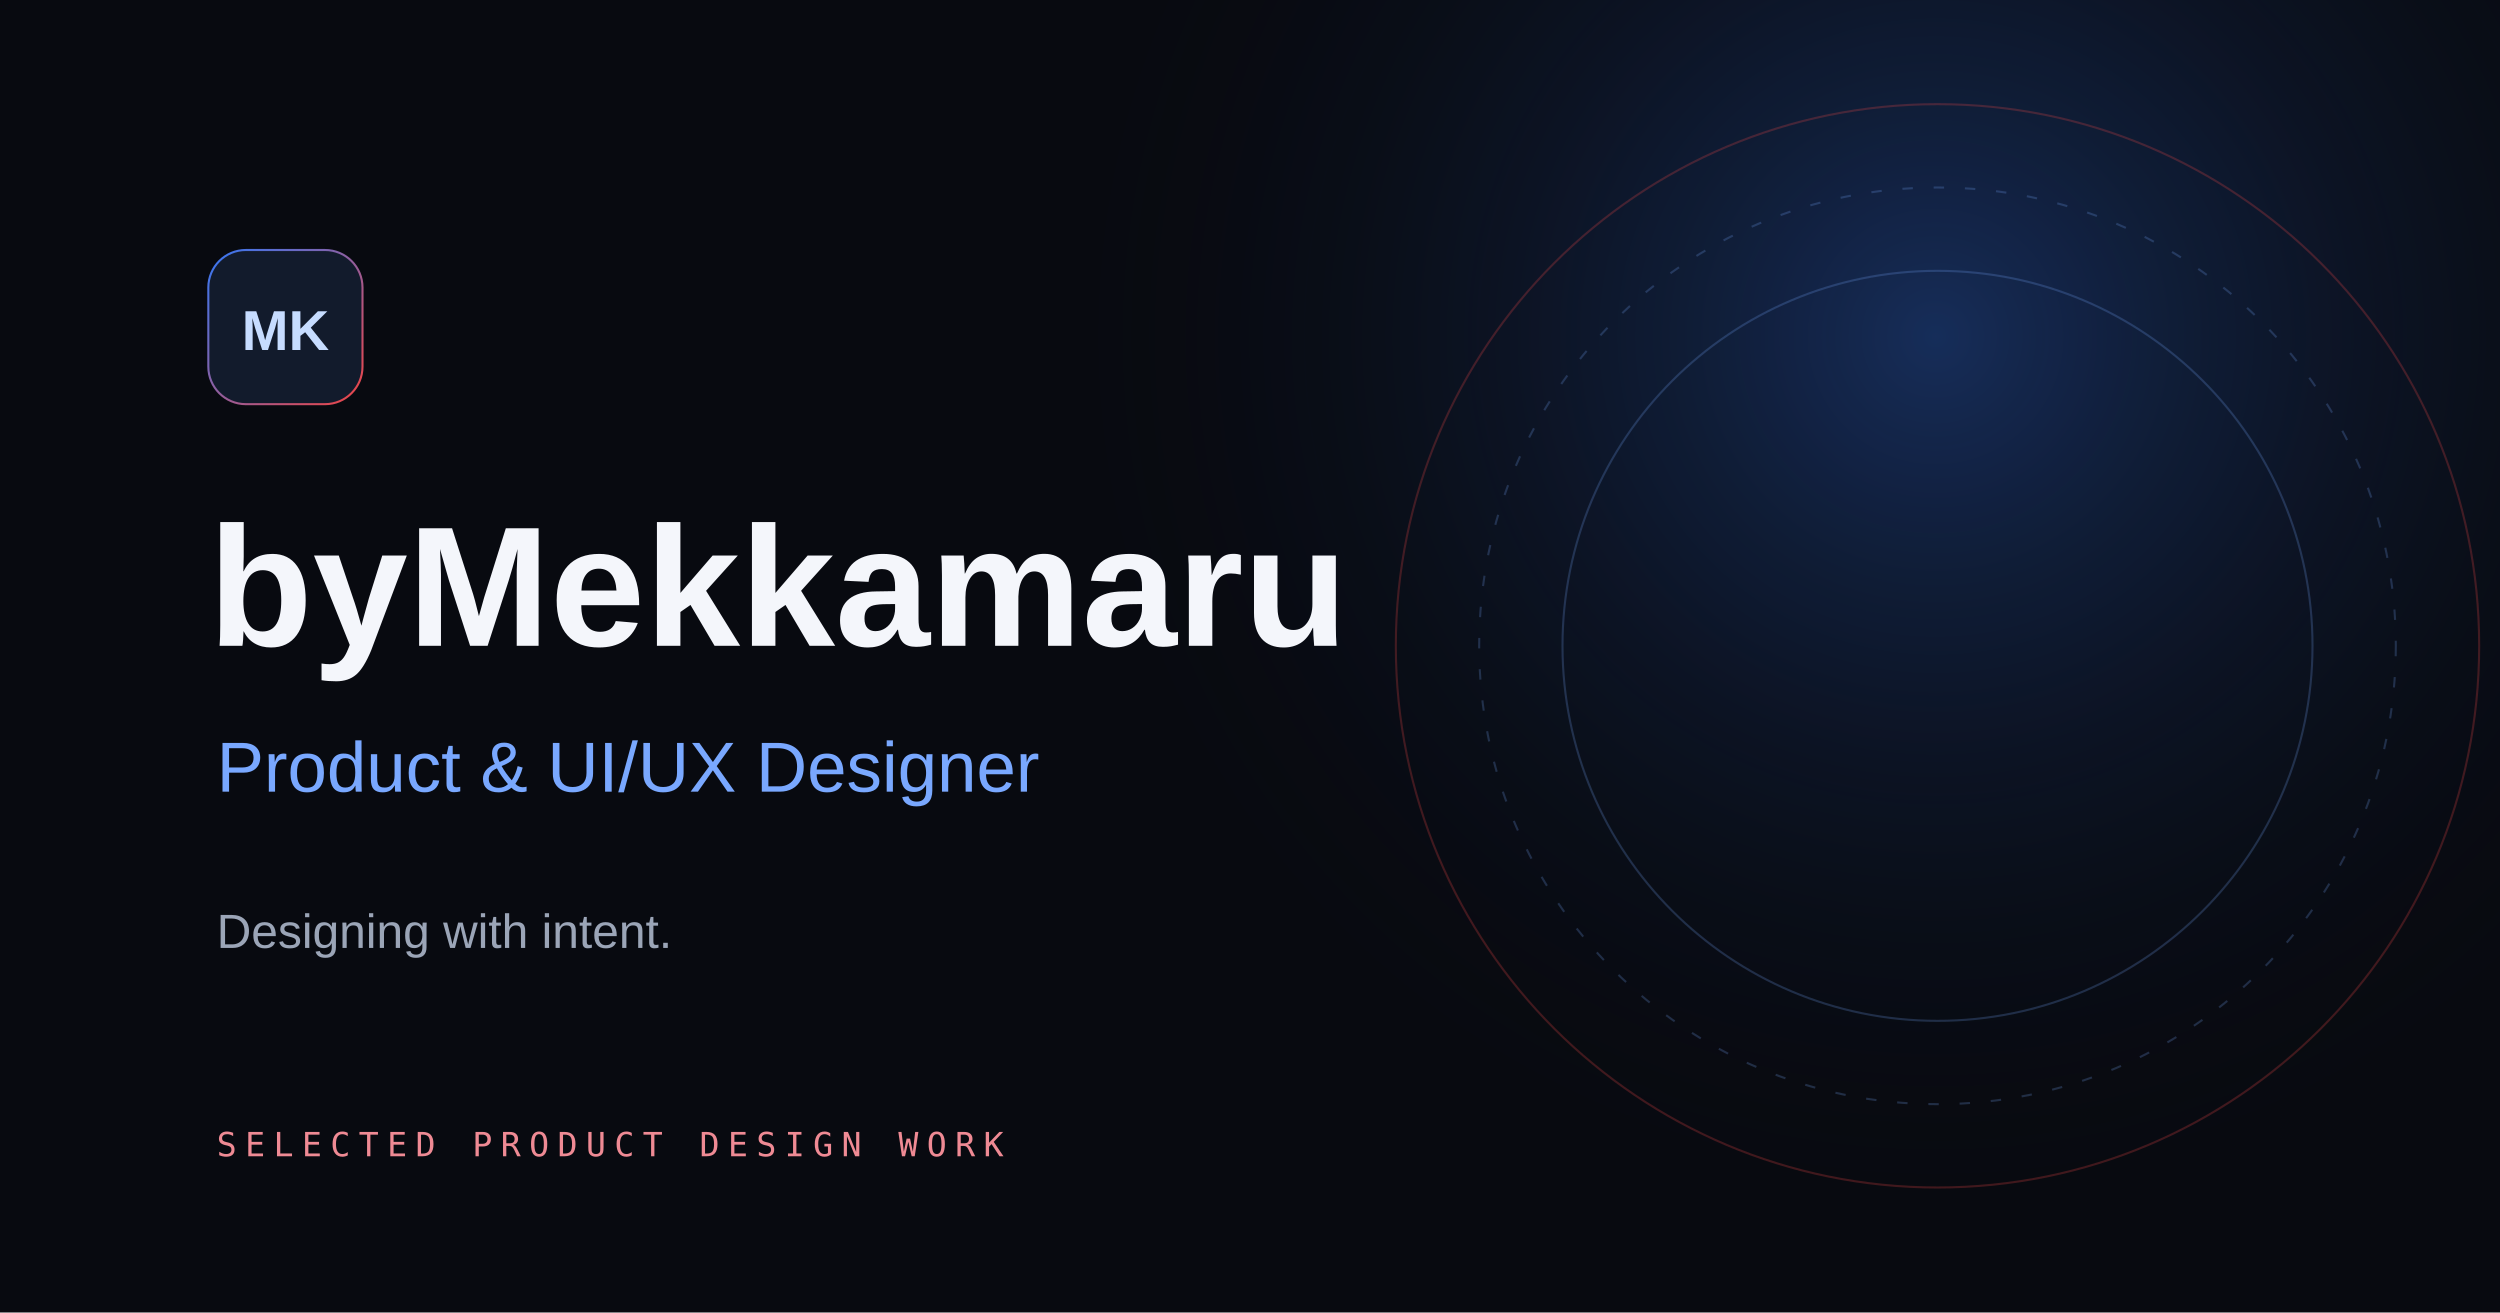
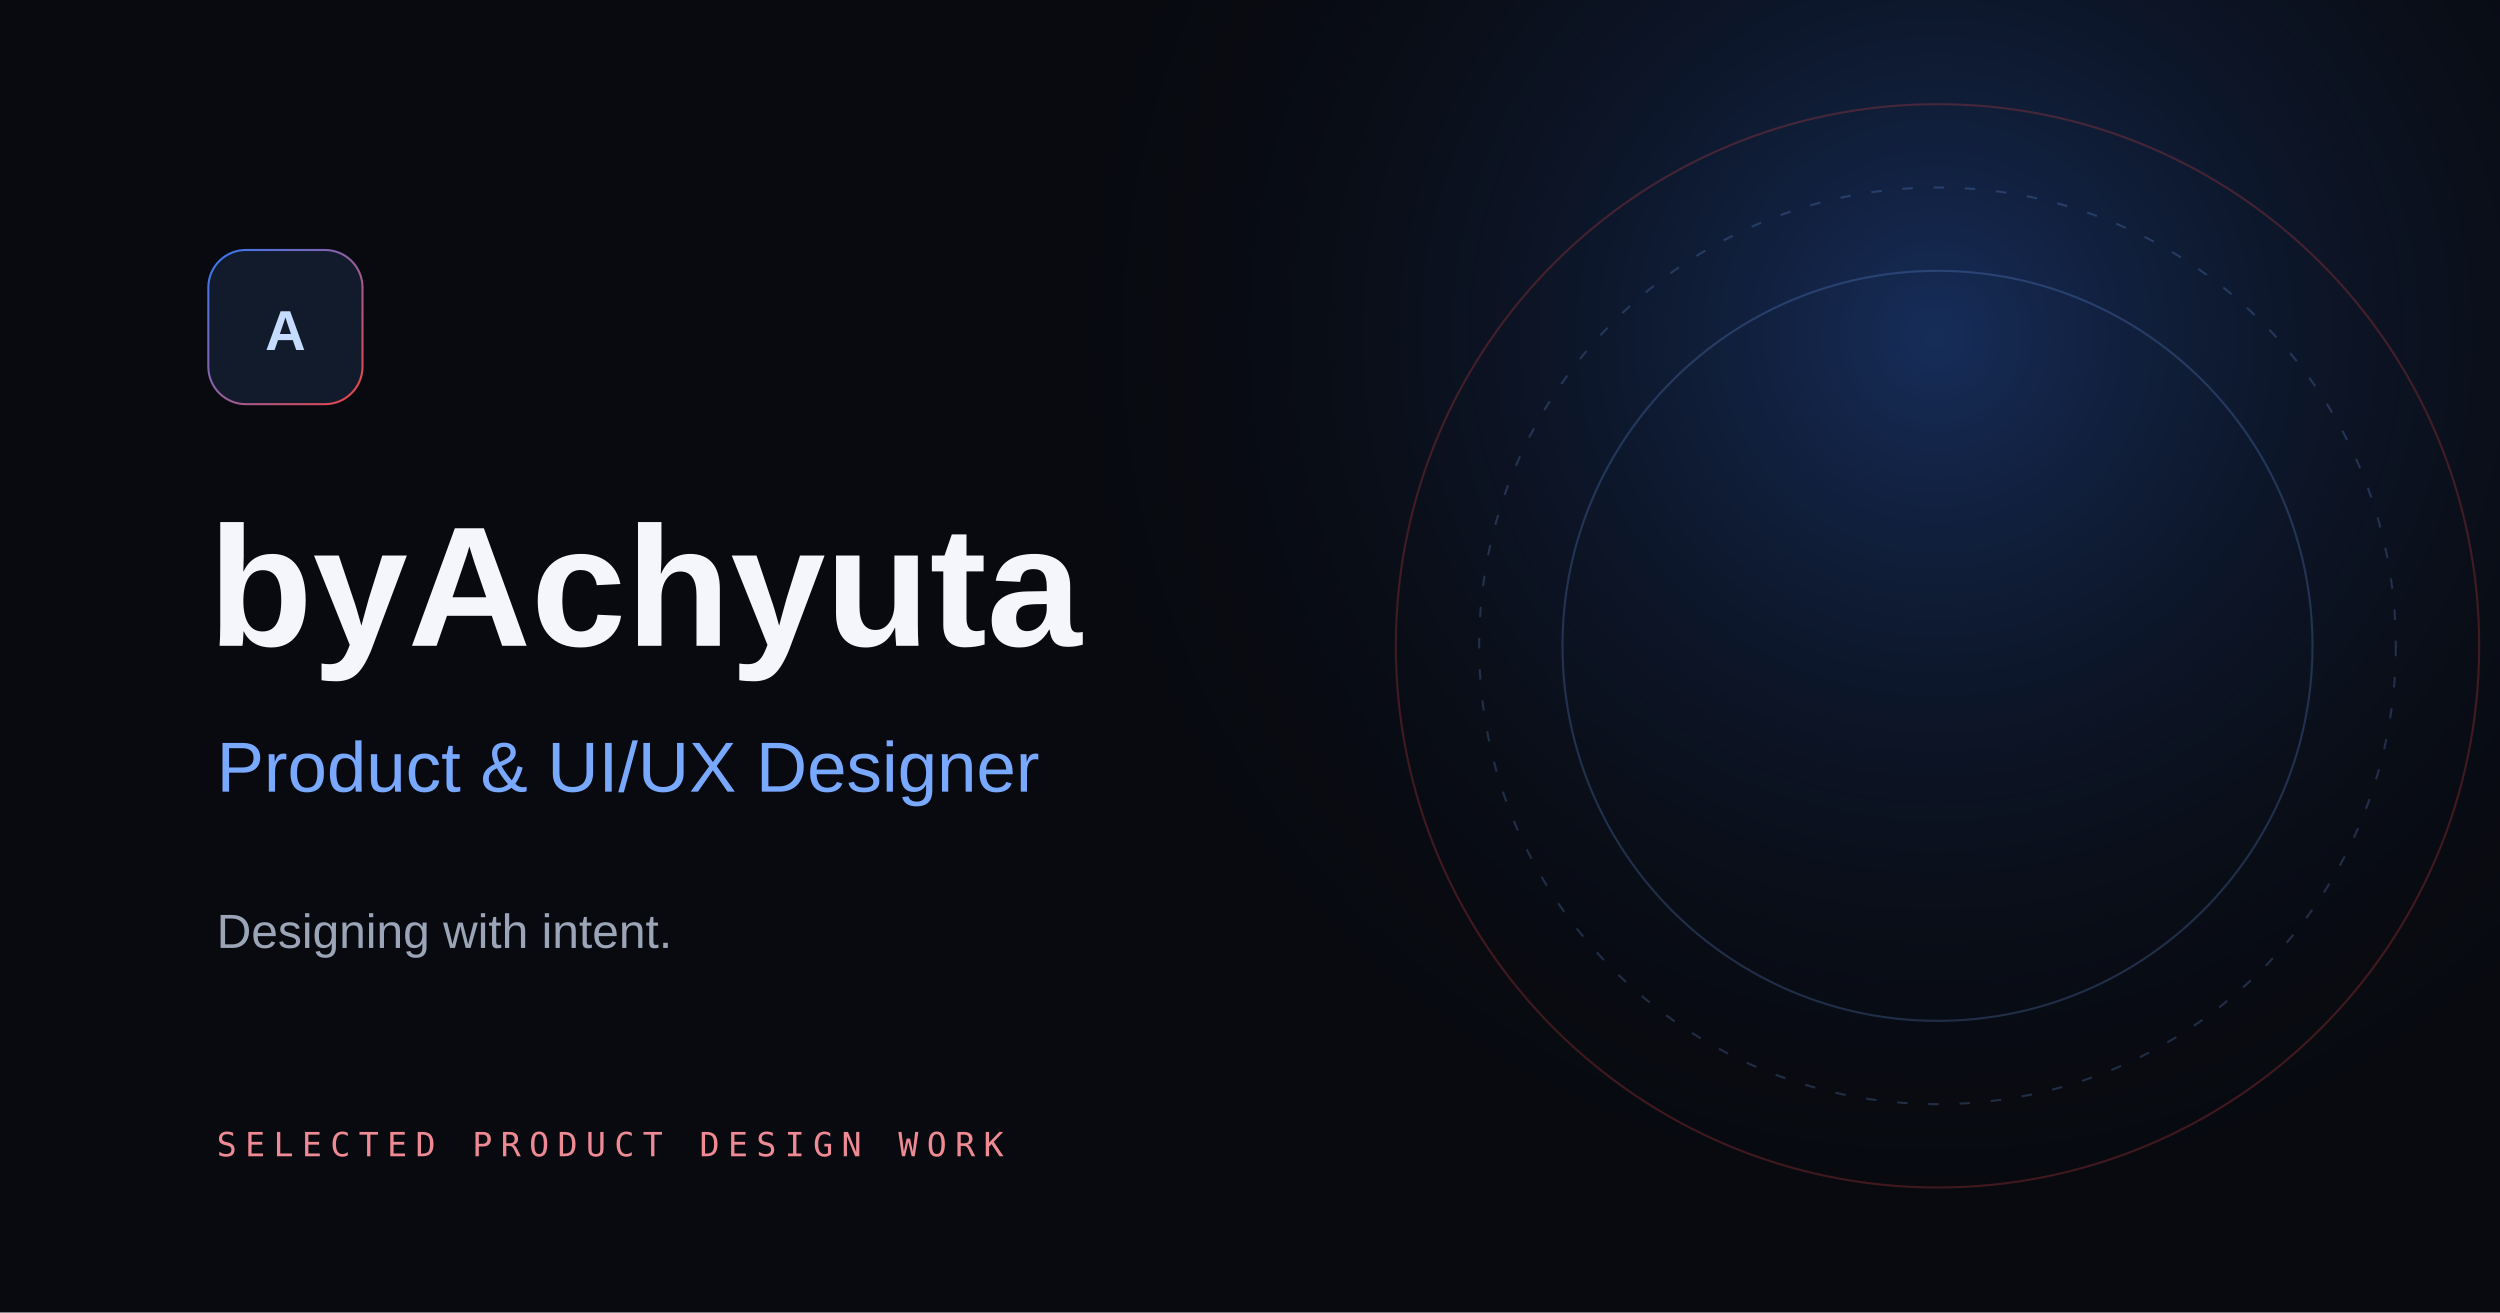
<svg xmlns="http://www.w3.org/2000/svg" width="1200" height="630" viewBox="0 0 1200 630">
  <defs>
    <radialGradient id="a">
      <stop stop-color="#3478f6" stop-opacity=".32" />
      <stop offset="1" stop-color="#080a10" stop-opacity="0" />
    </radialGradient>
    <linearGradient id="b" x1="0" y1="0" x2="1" y2="1">
      <stop stop-color="#3478f6" />
      <stop offset="1" stop-color="#ef4444" />
    </linearGradient>
  </defs>
  <rect width="1200" height="630" fill="#080a10" />
  <circle cx="930" cy="160" r="430" fill="url(#a)" />
  <g fill="none" stroke="#79a8ff" stroke-opacity=".22">
    <circle cx="930" cy="310" r="180" />
    <circle cx="930" cy="310" r="220" stroke-dasharray="5 10" />
    <circle cx="930" cy="310" r="260" stroke="#ef4444" stroke-opacity=".25" />
  </g>
  <rect x="100" y="120" width="74" height="74" rx="18" fill="#121b2c" stroke="url(#b)" />
-   <text x="137" y="168" font-family="Arial,sans-serif" font-size="27" font-weight="700" text-anchor="middle" fill="#c6dcff">MK</text>
-   <text x="100" y="310" font-family="Arial,sans-serif" font-size="82" font-weight="700" fill="#f4f6fb">byMekkamaru</text>
+   <text x="137" y="168" font-family="Arial,sans-serif" font-size="27" font-weight="700" text-anchor="middle" fill="#c6dcff">A</text>
+   <text x="100" y="310" font-family="Arial,sans-serif" font-size="82" font-weight="700" fill="#f4f6fb">byAchyuta</text>
  <text x="104" y="380" font-family="Arial,sans-serif" font-size="34" fill="#79a8ff">Product &amp; UI/UX Designer</text>
  <text x="104" y="455" font-family="Arial,sans-serif" font-size="23" fill="#9ba5b7">Designing with intent.</text>
  <text x="104" y="555" font-family="monospace" font-size="16" letter-spacing="4" fill="#ef8a94">SELECTED PRODUCT DESIGN WORK</text>
</svg>
